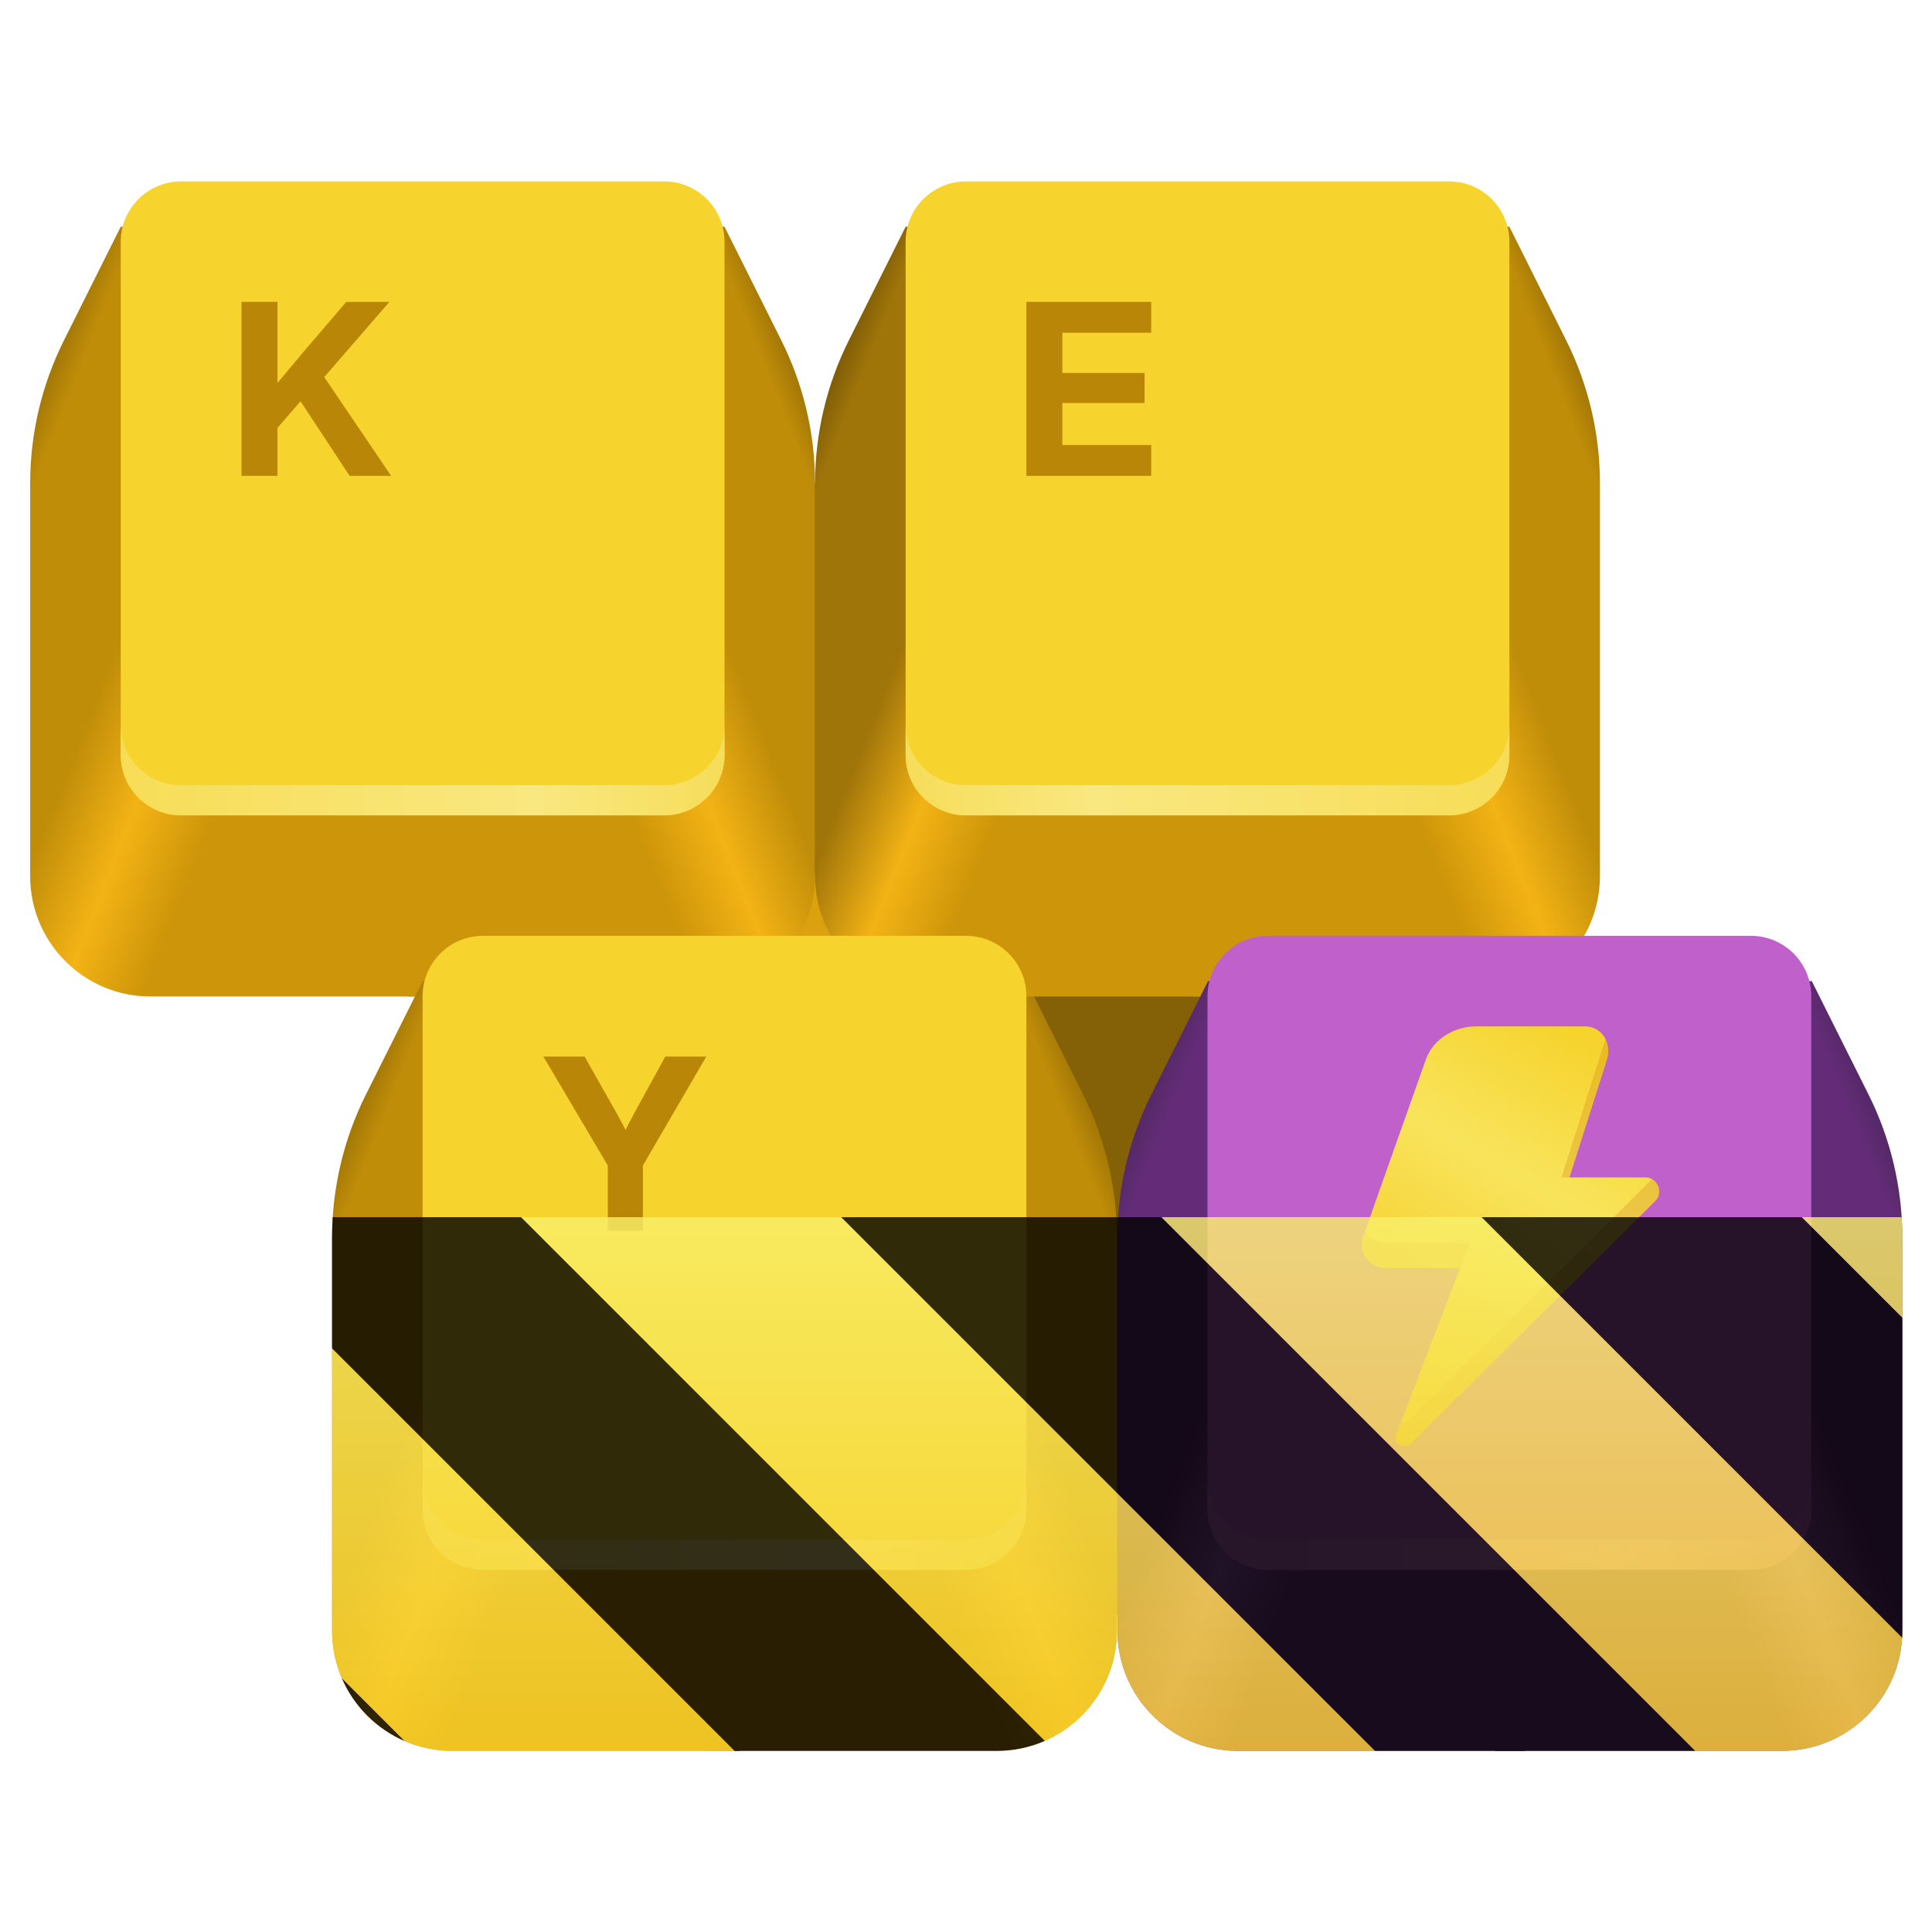
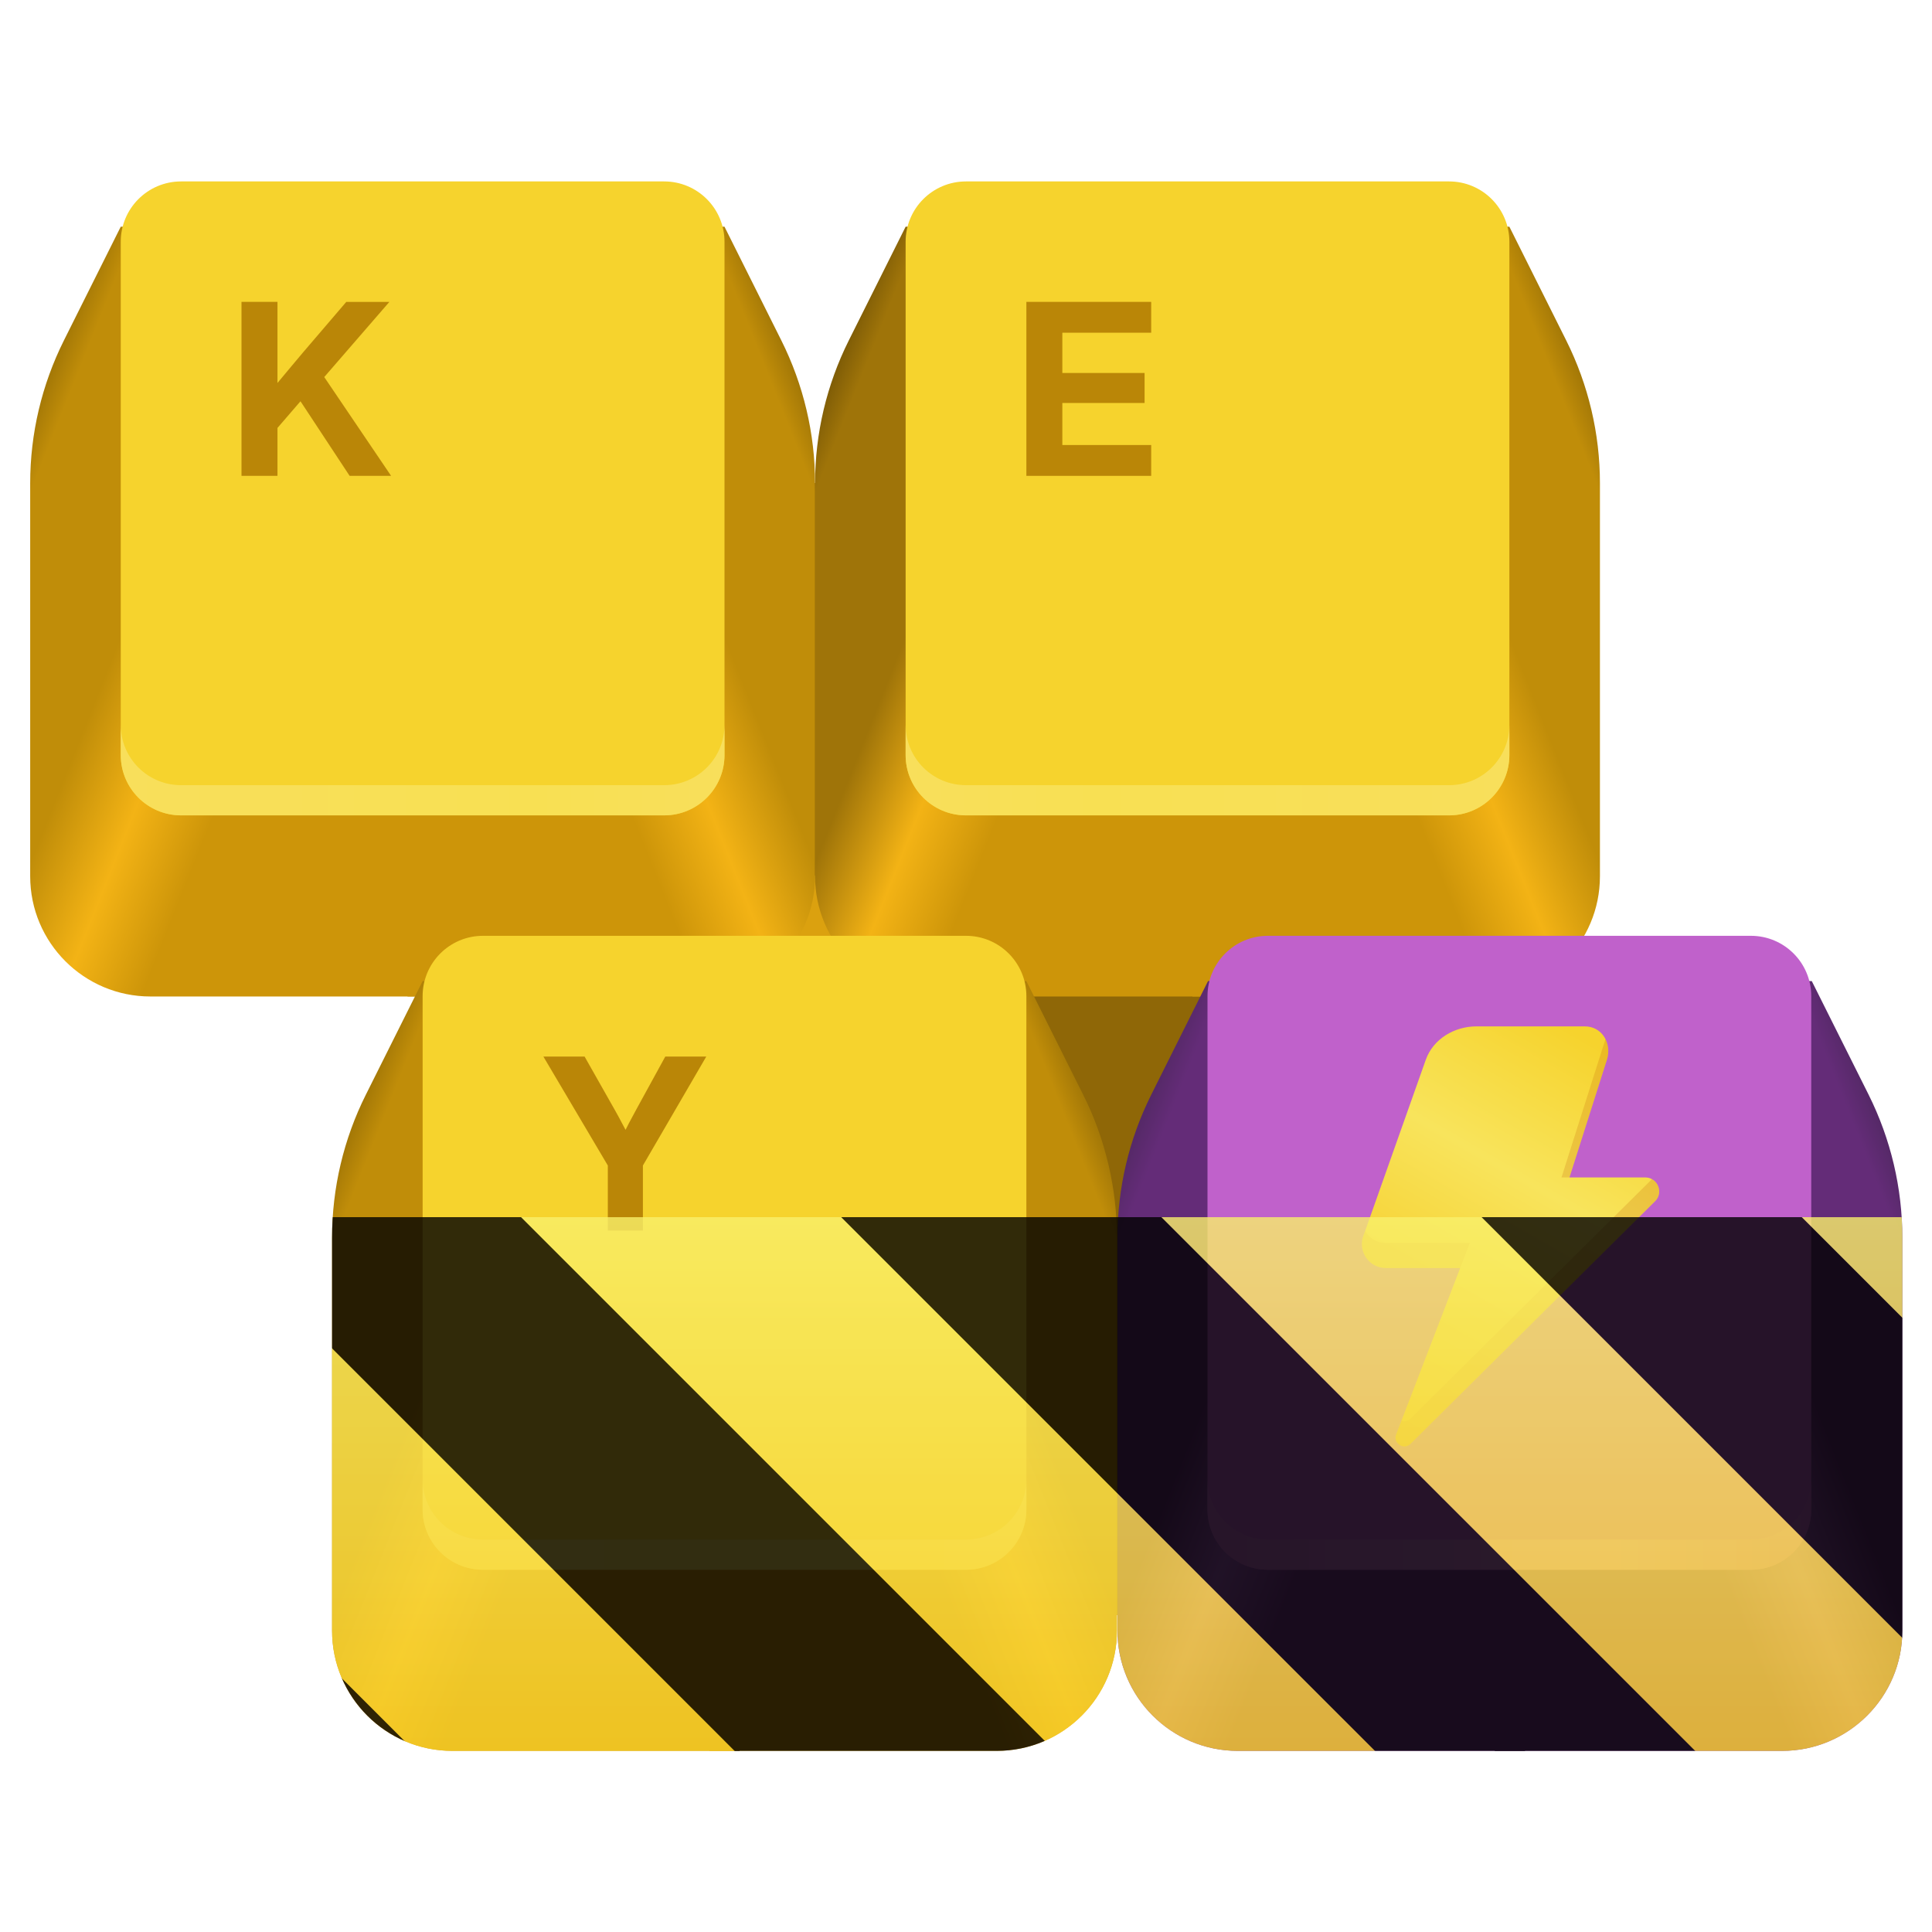
<svg xmlns="http://www.w3.org/2000/svg" xmlns:xlink="http://www.w3.org/1999/xlink" height="128px" viewBox="0 0 128 128" width="128px">
  <filter id="a" height="100%" width="100%" x="0%" y="0%">
    <feColorMatrix color-interpolation-filters="sRGB" values="0 0 0 0 1 0 0 0 0 1 0 0 0 0 1 0 0 0 1 0" />
  </filter>
  <linearGradient id="b" gradientUnits="userSpaceOnUse">
    <stop offset="0" stop-color="#cd9509" />
    <stop offset="0.426" stop-color="#cd9509" />
    <stop offset="0.563" stop-color="#f3b315" />
    <stop offset="0.705" stop-color="#c08d09" />
    <stop offset="0.955" stop-color="#c08d09" />
    <stop offset="1" stop-color="#a57907" />
  </linearGradient>
  <linearGradient id="c" x1="29.974" x2="63.696" xlink:href="#b" y1="66.019" y2="52.565" />
  <linearGradient id="d" x1="81.974" x2="115.696" xlink:href="#b" y1="66.019" y2="52.565" />
  <linearGradient id="e" gradientTransform="matrix(-1 0 0 1 -368.4579 -225.0585)" x1="-394.484" x2="-360.762" xlink:href="#b" y1="291.078" y2="277.624" />
-   <linearGradient id="f" x1="49.974" x2="83.696" xlink:href="#b" y1="116" y2="102.546" />
-   <linearGradient id="g" gradientUnits="userSpaceOnUse">
+   <linearGradient id="f" gradientTransform="matrix(-1 0 0 1 -316.4579 -225.0585)" gradientUnits="userSpaceOnUse" x1="-394.484" x2="-360.762" y1="291.078" y2="277.624">
+     <stop offset="0" stop-color="#cd9509" />
+     <stop offset="0.426" stop-color="#cd9509" />
+     <stop offset="0.563" stop-color="#f3b315" />
+     <stop offset="0.705" stop-color="#9f7409" />
+     <stop offset="0.955" stop-color="#9f7409" />
+     <stop offset="1" stop-color="#815e07" />
+   </linearGradient>
+   <linearGradient id="g" x1="49.974" x2="83.696" xlink:href="#b" y1="116" y2="102.546" />
+   <linearGradient id="h" gradientUnits="userSpaceOnUse">
    <stop offset="0" stop-color="#783690" />
    <stop offset="0.426" stop-color="#783690" />
    <stop offset="0.563" stop-color="#a35ac0" />
    <stop offset="0.705" stop-color="#642c78" />
    <stop offset="0.955" stop-color="#642c78" />
    <stop offset="1" stop-color="#562968" />
  </linearGradient>
-   <linearGradient id="h" x1="102.009" x2="135.731" xlink:href="#g" y1="116" y2="102.546" />
-   <linearGradient id="i" gradientTransform="matrix(-1 0 0 1 -316.4579 -225.0585)" gradientUnits="userSpaceOnUse" x1="-394.484" x2="-360.762" y1="291.078" y2="277.624">
-     <stop offset="0" stop-color="#cd9509" />
-     <stop offset="0.426" stop-color="#cd9509" />
-     <stop offset="0.563" stop-color="#f3b315" />
-     <stop offset="0.705" stop-color="#9f7409" />
-     <stop offset="0.955" stop-color="#9f7409" />
-     <stop offset="1" stop-color="#815e07" />
-   </linearGradient>
+   <linearGradient id="i" x1="102.009" x2="135.731" xlink:href="#h" y1="116" y2="102.546" />
  <linearGradient id="j" gradientUnits="userSpaceOnUse">
-     <stop offset="0" stop-color="#f7dd57" />
-     <stop offset="0.687" stop-color="#f9e880" />
-     <stop offset="1" stop-color="#f6dd5a" />
+     <stop offset="0" stop-color="#f8df5b" />
+     <stop offset="0.687" stop-color="#f8e053" />
+     <stop offset="1" stop-color="#f8df5b" />
  </linearGradient>
  <linearGradient id="k" x1="8" x2="48" xlink:href="#j" y1="51.019" y2="51.019" />
  <linearGradient id="l" gradientTransform="matrix(-1 0 0 1 160 -172)" x1="60" x2="100" xlink:href="#j" y1="223.019" y2="223.019" />
  <linearGradient id="m" gradientTransform="matrix(-1 0 0 1 -348.4579 -175.0779)" x1="-394.484" x2="-360.762" xlink:href="#b" y1="291.078" y2="277.624" />
  <linearGradient id="n" x1="28" x2="68" xlink:href="#j" y1="101" y2="101" />
-   <linearGradient id="o" gradientTransform="matrix(-1 0 0 1 -296.4228 -175.0779)" x1="-394.484" x2="-360.762" xlink:href="#g" y1="291.078" y2="277.624" />
+   <linearGradient id="o" gradientTransform="matrix(-1 0 0 1 -296.4228 -175.0779)" x1="-394.484" x2="-360.762" xlink:href="#h" y1="291.078" y2="277.624" />
  <linearGradient id="p" gradientUnits="userSpaceOnUse" x1="80" x2="120" y1="101" y2="101">
    <stop offset="0" stop-color="#c269cd" />
    <stop offset="0.674" stop-color="#d083d7" />
    <stop offset="1" stop-color="#c165cb" />
  </linearGradient>
  <linearGradient id="q" gradientUnits="userSpaceOnUse" x1="107.104" x2="93.049" y1="70.002" y2="94.345">
    <stop offset="0" stop-color="#f6d32d" />
    <stop offset="0.36" stop-color="#f8e45c" />
    <stop offset="1" stop-color="#f5c211" />
  </linearGradient>
  <clipPath id="r">
    <rect height="128" width="128" />
  </clipPath>
  <clipPath id="s">
    <rect height="128" width="128" />
  </clipPath>
  <mask id="t">
    <g filter="url(#a)">
      <g clip-path="url(#s)" filter="url(#a)">
        <g clip-path="url(#r)">
-           <path d="m 52 32 h 30 v 75 h -30 z m 0 0" fill="#846007" />
+           <path d="m 52 32 h 30 v 75 h -30 z m 0 0" fill="#8f6707" />
          <path d="m 52 58 h 4 v 6 h -4 z m 0 0" fill="#dba10f" />
          <path d="m 27 15.02 v 51 h 19.035 c 4.398 0 7.965 -3.566 7.965 -7.965 v -26.035 c 0 -3.289 -0.766 -6.531 -2.238 -9.473 l -3.762 -7.527 z m 0 0" fill="url(#c)" />
          <path d="m 79 15.02 v 51 h 19.035 c 4.398 0 7.965 -3.566 7.965 -7.965 v -26.035 c 0 -3.289 -0.766 -6.531 -2.238 -9.473 l -3.762 -7.527 z m 0 0" fill="url(#d)" />
          <path d="m 29 15.02 v 51 h -19.035 c -4.398 0 -7.965 -3.566 -7.965 -7.965 v -26.035 c 0 -3.289 0.766 -6.531 2.238 -9.473 l 3.762 -7.527 z m 0 0" fill="url(#e)" />
-           <path d="m 47 65 v 51 h 19.035 c 4.398 0 7.965 -3.566 7.965 -7.965 v -26.035 c 0 -3.289 -0.766 -6.531 -2.238 -9.473 l -3.762 -7.527 z m 0 0" fill="url(#f)" />
-           <path d="m 99.035 65 v 51 h 19.035 c 4.398 0 7.965 -3.566 7.965 -7.965 v -26.035 c 0 -3.289 -0.766 -6.531 -2.234 -9.473 l -3.766 -7.527 z m 0 0" fill="url(#h)" />
-           <path d="m 81 15.02 v 51 h -19.035 c -4.398 0 -7.965 -3.566 -7.965 -7.965 v -26.035 c 0 -3.289 0.766 -6.531 2.238 -9.473 l 3.762 -7.527 z m 0 0" fill="url(#i)" />
+           <path d="m 81 15.02 v 51 h -19.035 c -4.398 0 -7.965 -3.566 -7.965 -7.965 v -26.035 c 0 -3.289 0.766 -6.531 2.238 -9.473 l 3.762 -7.527 z m 0 0" fill="url(#f)" />
+           <path d="m 47 65 v 51 h 19.035 c 4.398 0 7.965 -3.566 7.965 -7.965 v -26.035 c 0 -3.289 -0.766 -6.531 -2.238 -9.473 l -3.762 -7.527 z m 0 0" fill="url(#g)" />
+           <path d="m 99.035 65 v 51 h 19.035 c 4.398 0 7.965 -3.566 7.965 -7.965 v -26.035 c 0 -3.289 -0.766 -6.531 -2.234 -9.473 l -3.766 -7.527 z m 0 0" fill="url(#i)" />
          <path d="m 12 12.02 h 32 c 2.211 0 4 1.789 4 4 v 34 c 0 2.211 -1.789 4 -4 4 h -32 c -2.211 0 -4 -1.789 -4 -4 v -34 c 0 -2.211 1.789 -4 4 -4 z m 0 0" fill="#f6d32d" />
          <path d="m 8 48.02 v 2 c 0 2.215 1.785 4 4 4 h 32 c 2.215 0 4 -1.785 4 -4 v -2 c 0 2.215 -1.785 4 -4 4 h -32 c -2.215 0 -4 -1.785 -4 -4 z m 0 0" fill="url(#k)" />
          <path d="m 64 12.02 h 32 c 2.211 0 4 1.789 4 4 v 34 c 0 2.211 -1.789 4 -4 4 h -32 c -2.211 0 -4 -1.789 -4 -4 v -34 c 0 -2.211 1.789 -4 4 -4 z m 0 0" fill="#f6d32d" />
          <path d="m 100 48.02 v 2 c 0 2.215 -1.785 4 -4 4 h -32 c -2.215 0 -4 -1.785 -4 -4 v -2 c 0 2.215 1.785 4 4 4 h 32 c 2.215 0 4 -1.785 4 -4 z m 0 0" fill="url(#l)" />
          <path d="m 49 65 v 51 h -19.035 c -4.398 0 -7.965 -3.566 -7.965 -7.965 v -26.035 c 0 -3.289 0.766 -6.531 2.238 -9.473 l 3.762 -7.527 z m 0 0" fill="url(#m)" />
          <path d="m 32 62 h 32 c 2.211 0 4 1.789 4 4 v 34 c 0 2.211 -1.789 4 -4 4 h -32 c -2.211 0 -4 -1.789 -4 -4 v -34 c 0 -2.211 1.789 -4 4 -4 z m 0 0" fill="#f6d32d" />
          <path d="m 28 98 v 2 c 0 2.215 1.785 4 4 4 h 32 c 2.215 0 4 -1.785 4 -4 v -2 c 0 2.215 -1.785 4 -4 4 h -32 c -2.215 0 -4 -1.785 -4 -4 z m 0 0" fill="url(#n)" />
          <path d="m 101.035 65 v 51 h -19.035 c -4.398 0 -7.965 -3.566 -7.965 -7.965 v -26.035 c 0 -3.289 0.766 -6.531 2.238 -9.473 l 3.762 -7.527 z m 0 0" fill="url(#o)" />
          <path d="m 84 62 h 32 c 2.211 0 4 1.789 4 4 v 34 c 0 2.211 -1.789 4 -4 4 h -32 c -2.211 0 -4 -1.789 -4 -4 v -34 c 0 -2.211 1.789 -4 4 -4 z m 0 0" fill="#c061cb" />
          <path d="m 80 98 v 2 c 0 2.215 1.785 4 4 4 h 32 c 2.215 0 4 -1.785 4 -4 v -2 c 0 2.215 -1.785 4 -4 4 h -32 c -2.215 0 -4 -1.785 -4 -4 z m 0 0" fill="url(#p)" />
          <path d="m 94.461 70.215 l -4.102 11.578 c -0.449 1.051 0.316 2.215 1.457 2.215 h 4.926 l -4.23 11 c -0.254 0.57 0.453 1.086 0.918 0.668 l 16.188 -16.055 c 0.633 -0.566 0.23 -1.613 -0.617 -1.613 h -5.02 l 2.48 -7.793 c 0.344 -1.086 -0.32 -2.215 -1.461 -2.215 h -7.184 c -1.461 0 -2.867 0.836 -3.355 2.215 z m 0 0" fill="url(#q)" />
          <path d="m 106.367 68.84 l -2.914 9.168 h 0.527 l 2.48 -7.793 c 0.152 -0.484 0.105 -0.977 -0.094 -1.375 z m 3.082 9.281 l -16.02 15.887 c -0.18 0.164 -0.395 0.184 -0.578 0.117 l -0.34 0.883 c -0.254 0.57 0.453 1.086 0.918 0.668 l 16.188 -16.055 c 0.504 -0.453 0.348 -1.215 -0.168 -1.5 z m -19.004 3.43 l -0.086 0.242 c -0.449 1.051 0.316 2.215 1.457 2.215 h 4.926 l 0.641 -1.664 h -5.566 c -0.605 0 -1.102 -0.328 -1.371 -0.793 z m 0 0" fill="#bd5000" fill-opacity="0.188" />
          <path d="m 17.719 29.121 v -2.945 c 0.262 -0.32 0.523 -0.637 0.789 -0.953 c 0.262 -0.316 0.523 -0.629 0.789 -0.945 c 0.266 -0.312 0.531 -0.629 0.797 -0.949 l 2.848 -3.328 h 2.855 l -4.867 5.617 h -0.188 z m -1.719 2.406 v -11.527 h 2.383 v 11.527 z m 7.164 0 l -3.441 -5.223 l 1.43 -1.809 l 4.758 7.031 z m 0 0" fill="#ba8607" />
          <path d="m 68 31.527 v -11.527 h 8.27 v 2.043 h -5.887 v 2.668 h 5.449 v 1.988 h -5.449 v 2.785 h 5.887 v 2.043 z m 0 0" fill="#ba8607" />
          <path d="m 40.27 81.527 v -4.309 l -4.27 -7.219 h 2.73 l 1.957 3.457 c 0.184 0.32 0.355 0.637 0.52 0.953 c 0.172 0.316 0.34 0.629 0.504 0.945 h -0.52 c 0.16 -0.316 0.32 -0.629 0.48 -0.945 c 0.164 -0.316 0.336 -0.633 0.512 -0.953 l 1.895 -3.457 h 2.715 l -4.199 7.219 v 4.309 z m 0 0" fill="#ba8607" />
        </g>
      </g>
    </g>
  </mask>
  <mask id="u">
    <g filter="url(#a)">
      <rect fill-opacity="0.8" height="184.32" width="184.32" x="-28.16" y="-28.16" />
    </g>
  </mask>
  <linearGradient id="v" gradientTransform="matrix(0 0.37 -0.98462 0 295.385 -30.36)" gradientUnits="userSpaceOnUse" x1="300" x2="428" y1="235" y2="235">
    <stop offset="0" stop-color="#f9f06b" />
    <stop offset="1" stop-color="#f5c211" />
  </linearGradient>
  <clipPath id="w">
    <rect height="128" width="128" />
  </clipPath>
  <clipPath id="x">
    <rect height="128" width="128" />
  </clipPath>
-   <path d="m 52 32 h 30 v 75 h -30 z m 0 0" fill="#846007" />
+   <path d="m 52 32 h 30 v 75 h -30 z m 0 0" fill="#8f6707" />
  <path d="m 52 58 h 4 v 6 h -4 z m 0 0" fill="#dba10f" />
  <path d="m 27 15.02 v 51 h 19.035 c 4.398 0 7.965 -3.566 7.965 -7.965 v -26.035 c 0 -3.289 -0.766 -6.531 -2.238 -9.473 l -3.762 -7.527 z m 0 0" fill="url(#c)" />
  <path d="m 79 15.02 v 51 h 19.035 c 4.398 0 7.965 -3.566 7.965 -7.965 v -26.035 c 0 -3.289 -0.766 -6.531 -2.238 -9.473 l -3.762 -7.527 z m 0 0" fill="url(#d)" />
  <path d="m 29 15.02 v 51 h -19.035 c -4.398 0 -7.965 -3.566 -7.965 -7.965 v -26.035 c 0 -3.289 0.766 -6.531 2.238 -9.473 l 3.762 -7.527 z m 0 0" fill="url(#e)" />
-   <path d="m 47 65 v 51 h 19.035 c 4.398 0 7.965 -3.566 7.965 -7.965 v -26.035 c 0 -3.289 -0.766 -6.531 -2.238 -9.473 l -3.762 -7.527 z m 0 0" fill="url(#f)" />
-   <path d="m 99.035 65 v 51 h 19.035 c 4.398 0 7.965 -3.566 7.965 -7.965 v -26.035 c 0 -3.289 -0.766 -6.531 -2.234 -9.473 l -3.766 -7.527 z m 0 0" fill="url(#h)" />
-   <path d="m 81 15.02 v 51 h -19.035 c -4.398 0 -7.965 -3.566 -7.965 -7.965 v -26.035 c 0 -3.289 0.766 -6.531 2.238 -9.473 l 3.762 -7.527 z m 0 0" fill="url(#i)" />
+   <path d="m 81 15.02 v 51 h -19.035 c -4.398 0 -7.965 -3.566 -7.965 -7.965 v -26.035 c 0 -3.289 0.766 -6.531 2.238 -9.473 l 3.762 -7.527 z m 0 0" fill="url(#f)" />
+   <path d="m 47 65 v 51 h 19.035 c 4.398 0 7.965 -3.566 7.965 -7.965 v -26.035 c 0 -3.289 -0.766 -6.531 -2.238 -9.473 l -3.762 -7.527 z m 0 0" fill="url(#g)" />
+   <path d="m 99.035 65 v 51 h 19.035 c 4.398 0 7.965 -3.566 7.965 -7.965 v -26.035 c 0 -3.289 -0.766 -6.531 -2.234 -9.473 l -3.766 -7.527 z m 0 0" fill="url(#i)" />
  <path d="m 12 12.02 h 32 c 2.211 0 4 1.789 4 4 v 34 c 0 2.211 -1.789 4 -4 4 h -32 c -2.211 0 -4 -1.789 -4 -4 v -34 c 0 -2.211 1.789 -4 4 -4 z m 0 0" fill="#f6d32d" />
  <path d="m 8 48.02 v 2 c 0 2.215 1.785 4 4 4 h 32 c 2.215 0 4 -1.785 4 -4 v -2 c 0 2.215 -1.785 4 -4 4 h -32 c -2.215 0 -4 -1.785 -4 -4 z m 0 0" fill="url(#k)" />
  <path d="m 64 12.02 h 32 c 2.211 0 4 1.789 4 4 v 34 c 0 2.211 -1.789 4 -4 4 h -32 c -2.211 0 -4 -1.789 -4 -4 v -34 c 0 -2.211 1.789 -4 4 -4 z m 0 0" fill="#f6d32d" />
  <path d="m 100 48.02 v 2 c 0 2.215 -1.785 4 -4 4 h -32 c -2.215 0 -4 -1.785 -4 -4 v -2 c 0 2.215 1.785 4 4 4 h 32 c 2.215 0 4 -1.785 4 -4 z m 0 0" fill="url(#l)" />
  <path d="m 49 65 v 51 h -19.035 c -4.398 0 -7.965 -3.566 -7.965 -7.965 v -26.035 c 0 -3.289 0.766 -6.531 2.238 -9.473 l 3.762 -7.527 z m 0 0" fill="url(#m)" />
  <path d="m 32 62 h 32 c 2.211 0 4 1.789 4 4 v 34 c 0 2.211 -1.789 4 -4 4 h -32 c -2.211 0 -4 -1.789 -4 -4 v -34 c 0 -2.211 1.789 -4 4 -4 z m 0 0" fill="#f6d32d" />
  <path d="m 28 98 v 2 c 0 2.215 1.785 4 4 4 h 32 c 2.215 0 4 -1.785 4 -4 v -2 c 0 2.215 -1.785 4 -4 4 h -32 c -2.215 0 -4 -1.785 -4 -4 z m 0 0" fill="url(#n)" />
  <path d="m 101.035 65 v 51 h -19.035 c -4.398 0 -7.965 -3.566 -7.965 -7.965 v -26.035 c 0 -3.289 0.766 -6.531 2.238 -9.473 l 3.762 -7.527 z m 0 0" fill="url(#o)" />
  <path d="m 84 62 h 32 c 2.211 0 4 1.789 4 4 v 34 c 0 2.211 -1.789 4 -4 4 h -32 c -2.211 0 -4 -1.789 -4 -4 v -34 c 0 -2.211 1.789 -4 4 -4 z m 0 0" fill="#c061cb" />
  <path d="m 80 98 v 2 c 0 2.215 1.785 4 4 4 h 32 c 2.215 0 4 -1.785 4 -4 v -2 c 0 2.215 -1.785 4 -4 4 h -32 c -2.215 0 -4 -1.785 -4 -4 z m 0 0" fill="url(#p)" />
  <path d="m 94.461 70.215 l -4.102 11.578 c -0.449 1.051 0.316 2.215 1.457 2.215 h 4.926 l -4.23 11 c -0.254 0.57 0.453 1.086 0.918 0.668 l 16.188 -16.055 c 0.633 -0.566 0.23 -1.613 -0.617 -1.613 h -5.02 l 2.48 -7.793 c 0.344 -1.086 -0.32 -2.215 -1.461 -2.215 h -7.184 c -1.461 0 -2.867 0.836 -3.355 2.215 z m 0 0" fill="url(#q)" />
  <path d="m 106.367 68.84 l -2.914 9.168 h 0.527 l 2.48 -7.793 c 0.152 -0.484 0.105 -0.977 -0.094 -1.375 z m 3.082 9.281 l -16.02 15.887 c -0.18 0.164 -0.395 0.184 -0.578 0.117 l -0.34 0.883 c -0.254 0.57 0.453 1.086 0.918 0.668 l 16.188 -16.055 c 0.504 -0.453 0.348 -1.215 -0.168 -1.5 z m -19.004 3.43 l -0.086 0.242 c -0.449 1.051 0.316 2.215 1.457 2.215 h 4.926 l 0.641 -1.664 h -5.566 c -0.605 0 -1.102 -0.328 -1.371 -0.793 z m 0 0" fill="#bd5000" fill-opacity="0.188" />
  <g fill="#ba8607">
    <path d="m 17.719 29.121 v -2.945 c 0.262 -0.32 0.523 -0.637 0.789 -0.953 c 0.262 -0.316 0.523 -0.629 0.789 -0.945 c 0.266 -0.312 0.531 -0.629 0.797 -0.949 l 2.848 -3.328 h 2.855 l -4.867 5.617 h -0.188 z m -1.719 2.406 v -11.527 h 2.383 v 11.527 z m 7.164 0 l -3.441 -5.223 l 1.43 -1.809 l 4.758 7.031 z m 0 0" />
    <path d="m 68 31.527 v -11.527 h 8.27 v 2.043 h -5.887 v 2.668 h 5.449 v 1.988 h -5.449 v 2.785 h 5.887 v 2.043 z m 0 0" />
    <path d="m 40.27 81.527 v -4.309 l -4.27 -7.219 h 2.73 l 1.957 3.457 c 0.184 0.32 0.355 0.637 0.52 0.953 c 0.172 0.316 0.34 0.629 0.504 0.945 h -0.52 c 0.16 -0.316 0.32 -0.629 0.48 -0.945 c 0.164 -0.316 0.336 -0.633 0.512 -0.953 l 1.895 -3.457 h 2.715 l -4.199 7.219 v 4.309 z m 0 0" />
  </g>
  <g mask="url(#t)">
    <g clip-path="url(#x)">
      <g mask="url(#u)">
        <g clip-path="url(#w)">
          <path d="m 128 80.641 v 47.359 h -128 v -47.359 z m 0 0" fill="url(#v)" />
          <path d="m 13.309 80.641 l 47.355 47.359 h 21.215 l -47.359 -47.359 z m 42.422 0 l 47.363 47.359 h 21.215 l -47.363 -47.359 z m 42.43 0 l 29.84 29.84 v -21.211 l -8.629 -8.629 z m -98.16 7.906 v 21.215 l 18.238 18.238 h 21.215 z m 0 0" />
        </g>
      </g>
    </g>
  </g>
</svg>
